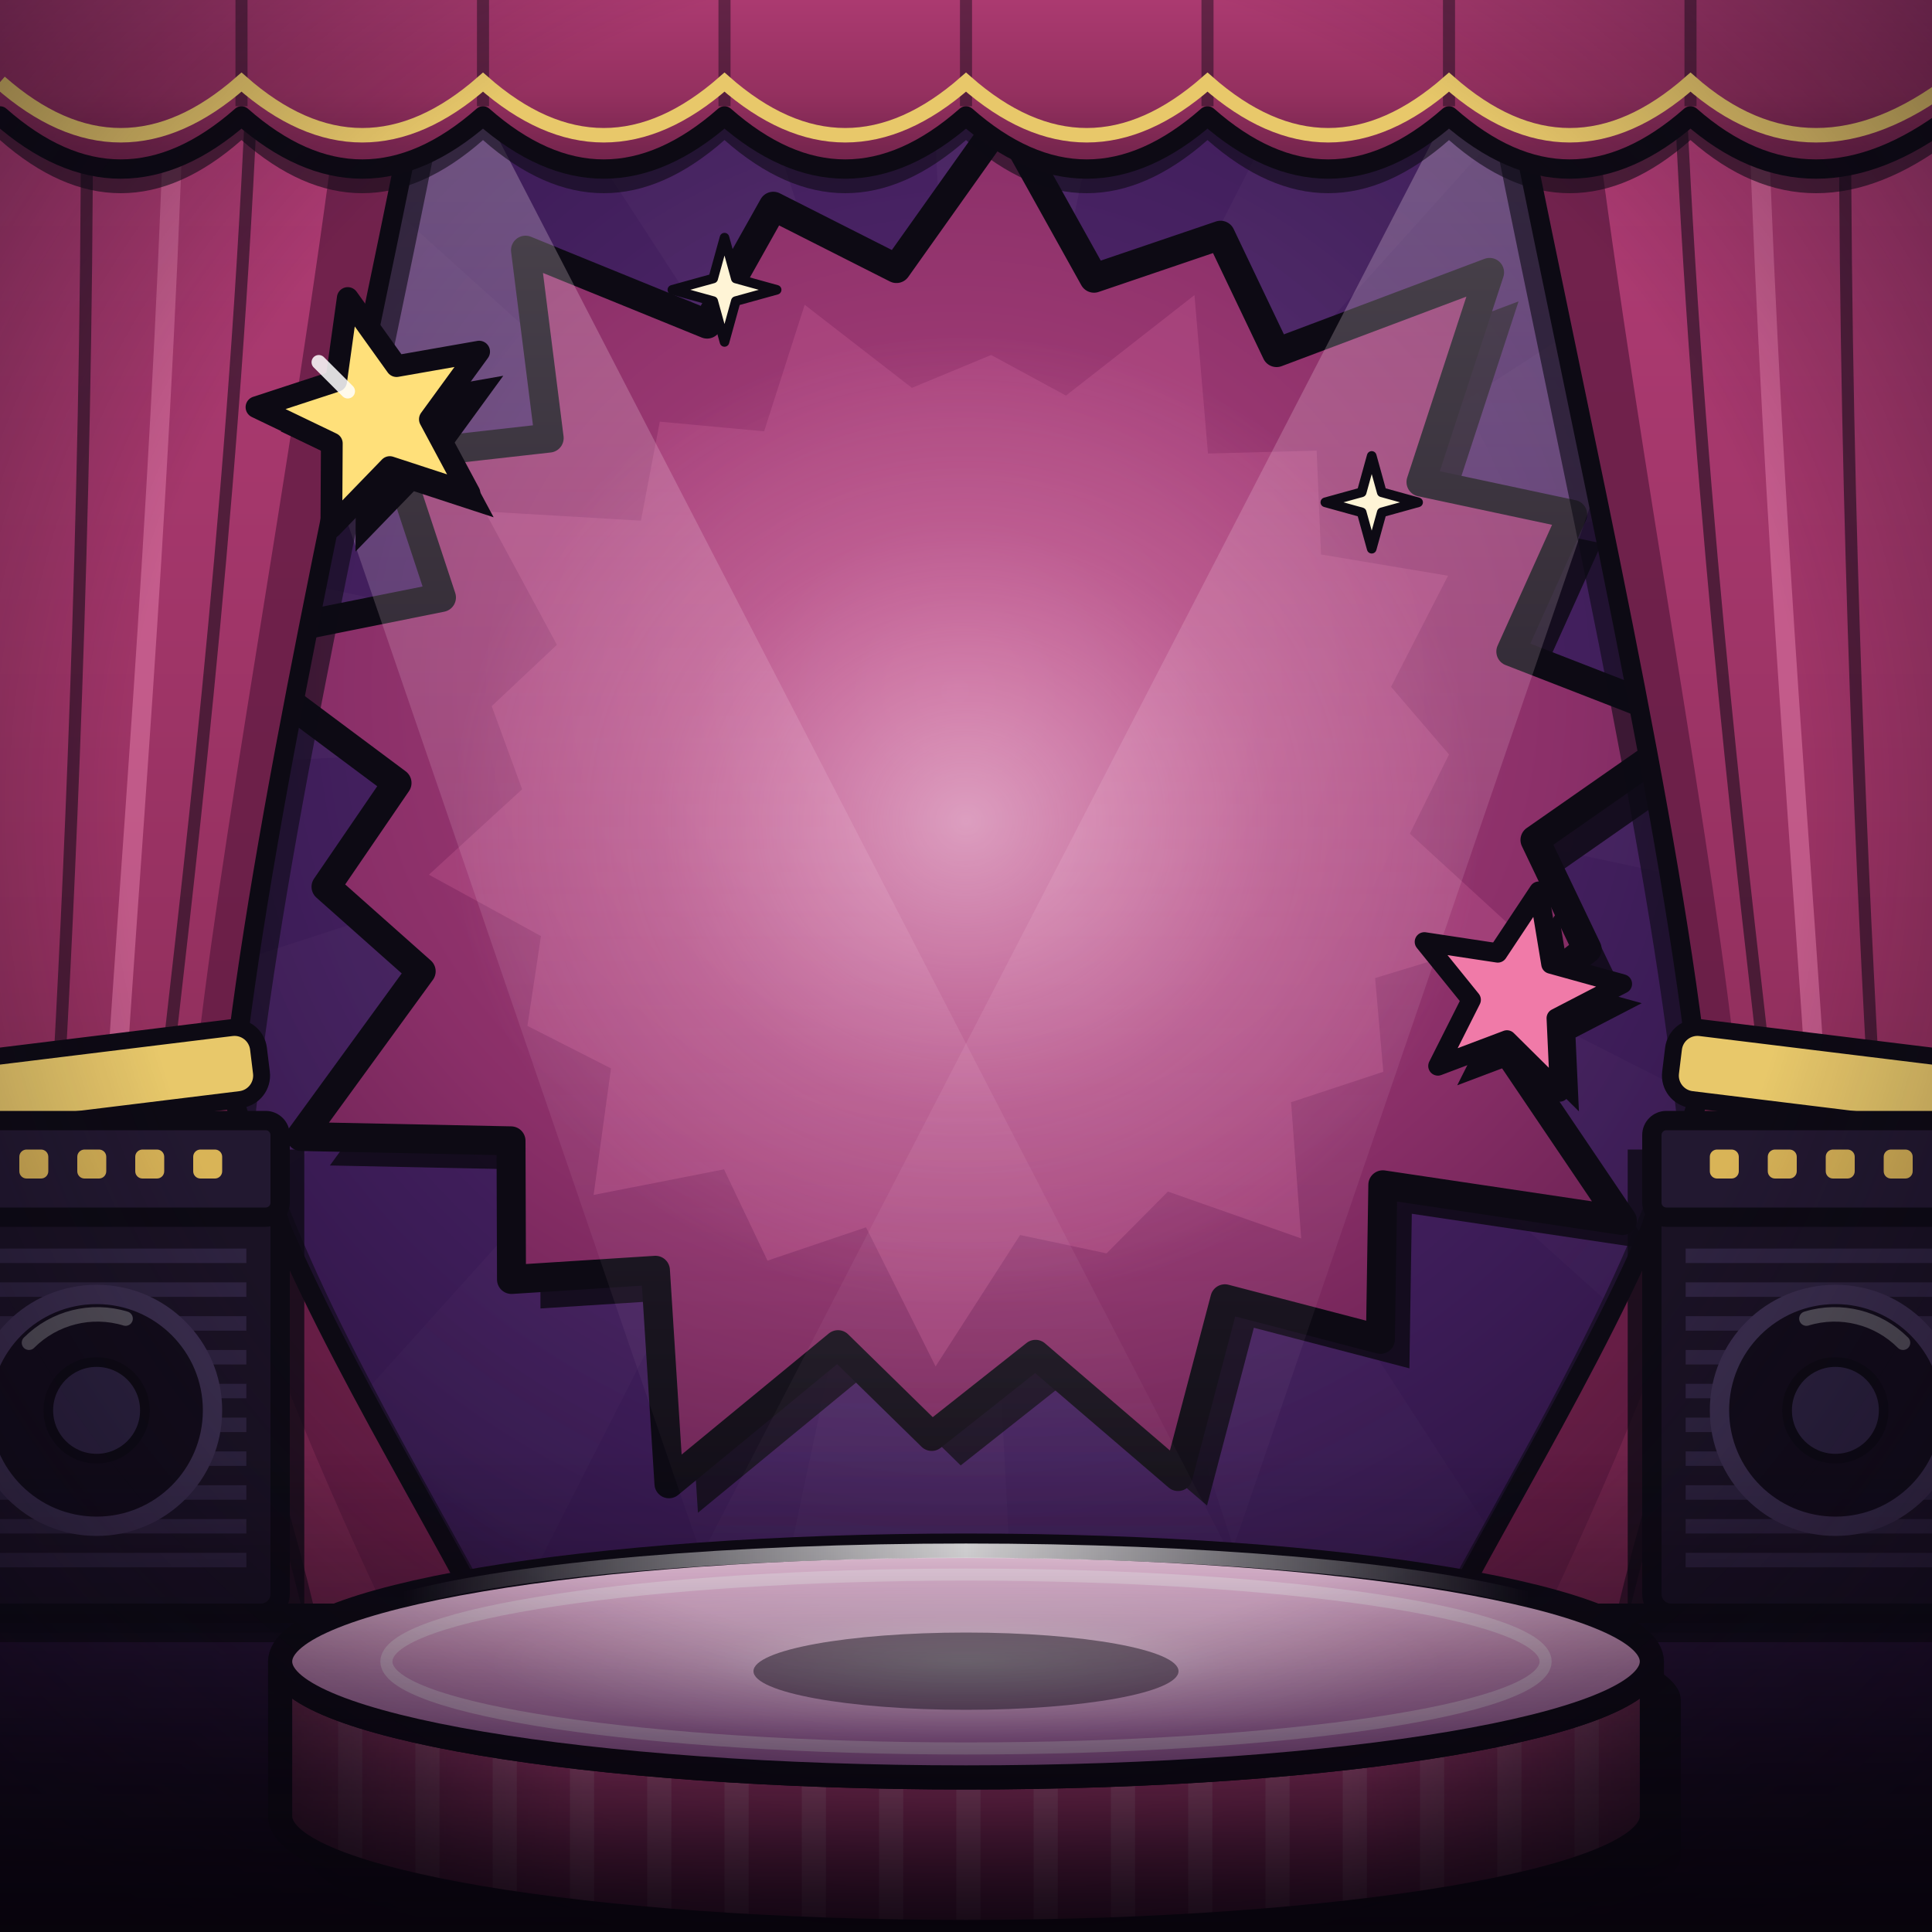
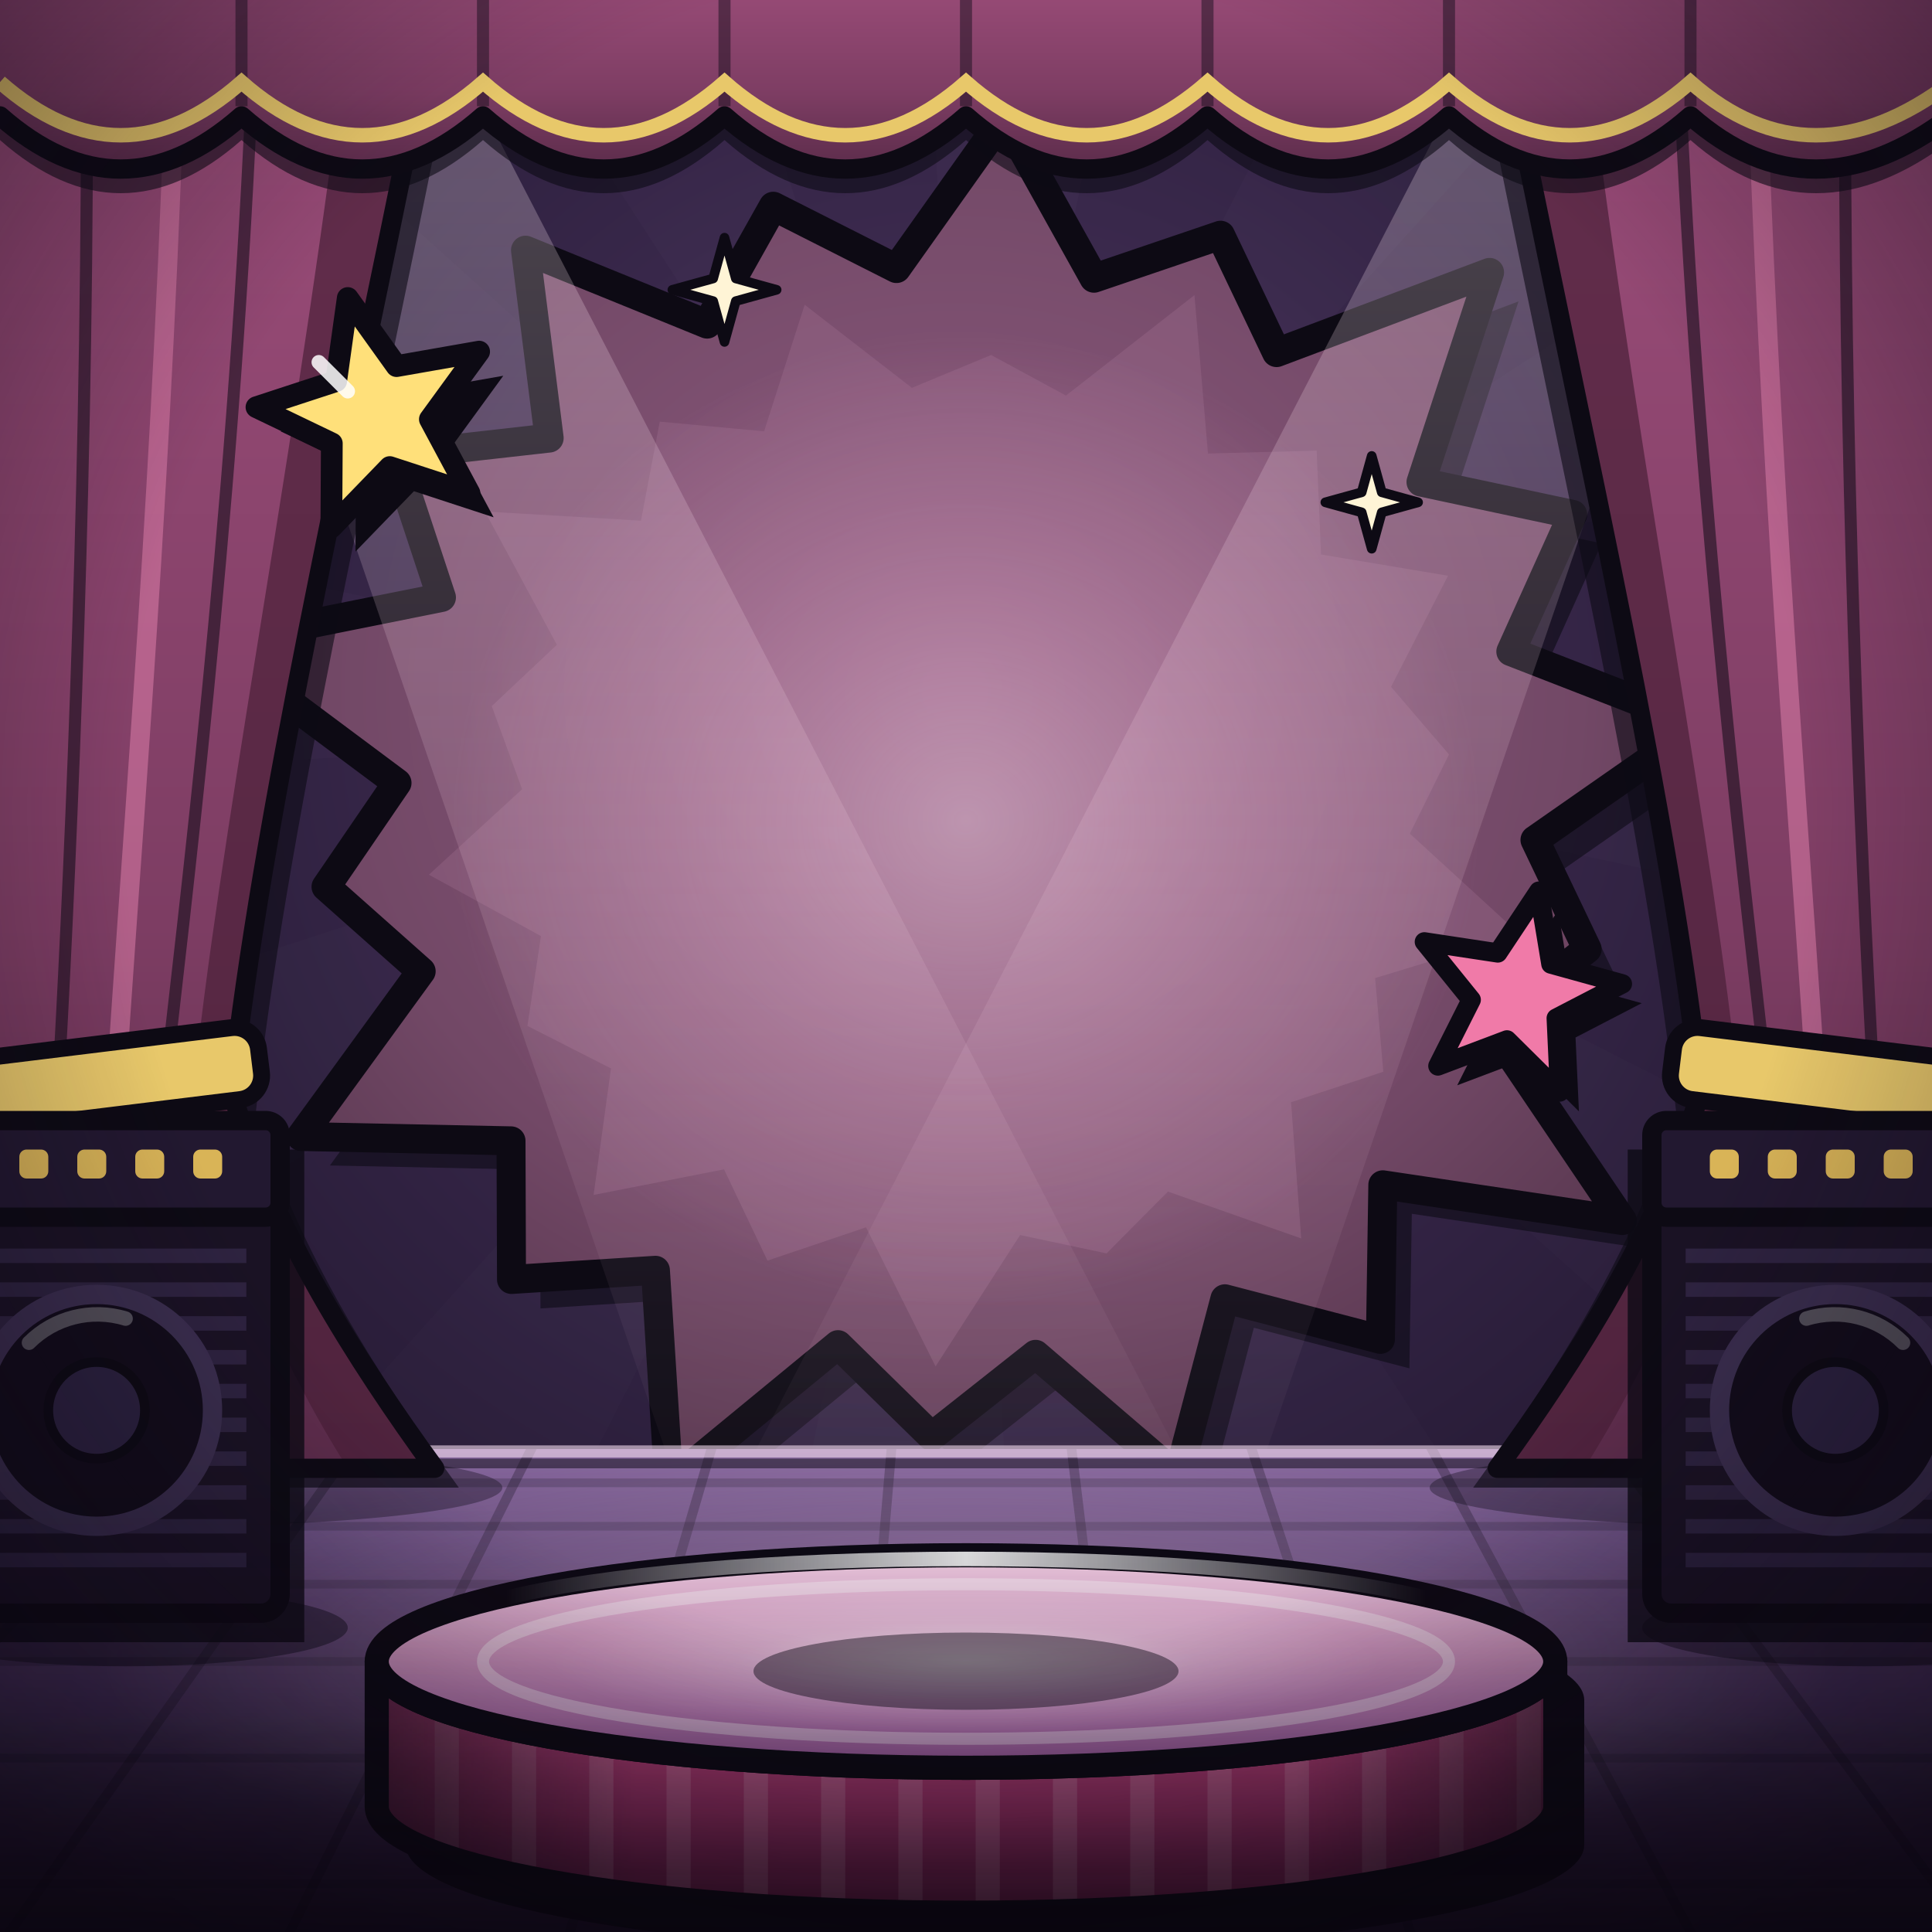
<svg xmlns="http://www.w3.org/2000/svg" viewBox="0 0 400 400" preserveAspectRatio="xMidYMid slice">
  <defs>
    <radialGradient id="bg" cx="50%" cy="36%" r="78%">
-       <stop offset="0" stop-color="#5b2c76" />
-       <stop offset=".5" stop-color="#3c1c57" />
-       <stop offset="1" stop-color="#170a24" />
+       <stop offset="0" stop-color="#4c3560" />
+       <stop offset=".5" stop-color="#2f2140" />
+       <stop offset="1" stop-color="#140d1c" />
    </radialGradient>
    <radialGradient id="fade" cx="50%" cy="37%" r="60%">
      <stop offset="0" stop-color="#fff" />
      <stop offset="1" stop-color="#fff" stop-opacity="0" />
    </radialGradient>
    <mask id="raym">
      <rect width="400" height="400" fill="url(#fade)" />
    </mask>
    <radialGradient id="burstG" cx="50%" cy="42%" r="60%">
-       <stop offset="0" stop-color="#b0457f" />
-       <stop offset=".7" stop-color="#8a2f68" />
-       <stop offset="1" stop-color="#6c2254" />
+       <stop offset="0" stop-color="#8e5c80" />
+       <stop offset=".7" stop-color="#724866" />
+       <stop offset="1" stop-color="#58374f" />
    </radialGradient>
    <radialGradient id="halo" cx="50%" cy="50%" r="50%">
-       <stop offset="0" stop-color="#ffe3f1" stop-opacity=".55" />
+       <stop offset="0" stop-color="#ffe3f1" stop-opacity=".4" />
      <stop offset=".6" stop-color="#ffc3e0" stop-opacity=".16" />
      <stop offset="1" stop-color="#ffc3e0" stop-opacity="0" />
    </radialGradient>
    <linearGradient id="beam" x1="0" y1="0" x2="0" y2="1">
      <stop offset="0" stop-color="#fff1f8" stop-opacity=".3" />
      <stop offset=".75" stop-color="#ffd6ea" stop-opacity=".07" />
      <stop offset="1" stop-color="#ffd6ea" stop-opacity="0" />
    </linearGradient>
    <linearGradient id="drape" x1="0" y1="0" x2="0" y2="1">
-       <stop offset="0" stop-color="#b03c74" />
-       <stop offset=".6" stop-color="#94305f" />
-       <stop offset="1" stop-color="#6e2249" />
+       <stop offset="0" stop-color="#9a4c78" />
+       <stop offset=".6" stop-color="#7d3d63" />
+       <stop offset="1" stop-color="#5c2c4b" />
    </linearGradient>
    <linearGradient id="floor" x1="0" y1="0" x2="0" y2="1">
-       <stop offset="0" stop-color="#2b153d" />
-       <stop offset="1" stop-color="#0c0612" />
-     </linearGradient>
+       <stop offset="0" stop-color="#8a6aa0" />
+       <stop offset=".3" stop-color="#5c4274" />
+       <stop offset="1" stop-color="#22152e" />
+     </linearGradient>
+     <radialGradient id="floorPool" cx="50%" cy="50%" r="50%">
+       <stop offset="0" stop-color="#ffe9f5" stop-opacity=".42" />
+       <stop offset=".6" stop-color="#ffd8ec" stop-opacity=".14" />
+       <stop offset="1" stop-color="#ffd8ec" stop-opacity="0" />
+     </radialGradient>
+     <clipPath id="floorClip">
+       <rect y="300" width="400" height="100" />
+     </clipPath>
    <linearGradient id="top" x1="0" y1="0" x2="0" y2="1">
      <stop offset="0" stop-color="#f6d3e8" />
      <stop offset=".45" stop-color="#d59ac4" />
      <stop offset="1" stop-color="#9c5aa0" />
    </linearGradient>
    <linearGradient id="rim" x1="0" y1="0" x2="0" y2="1">
      <stop offset="0" stop-color="#d4508c" />
      <stop offset=".6" stop-color="#a8366f" />
      <stop offset="1" stop-color="#6e1f4a" />
    </linearGradient>
    <radialGradient id="pool" cx="50%" cy="50%" r="50%">
      <stop offset="0" stop-color="#fff" stop-opacity=".7" />
      <stop offset=".55" stop-color="#fff" stop-opacity=".22" />
      <stop offset="1" stop-color="#fff" stop-opacity="0" />
    </radialGradient>
    <linearGradient id="gloss" x1="0" y1="0" x2="1" y2="0">
      <stop offset="0" stop-color="#fff" stop-opacity="0" />
      <stop offset=".5" stop-color="#fff" stop-opacity=".9" />
      <stop offset="1" stop-color="#fff" stop-opacity="0" />
    </linearGradient>
    <linearGradient id="rimShade" x1="0" y1="0" x2="1" y2="0">
      <stop offset="0" stop-color="#0d0a14" stop-opacity=".55" />
      <stop offset=".22" stop-color="#0d0a14" stop-opacity="0" />
      <stop offset=".78" stop-color="#0d0a14" stop-opacity="0" />
      <stop offset="1" stop-color="#0d0a14" stop-opacity=".55" />
    </linearGradient>
    <linearGradient id="bottom" x1="0" y1="1" x2="0" y2="0">
-       <stop offset="0" stop-color="#07030b" stop-opacity=".85" />
-       <stop offset=".45" stop-color="#07030b" stop-opacity=".3" />
+       <stop offset="0" stop-color="#07030b" stop-opacity=".62" />
+       <stop offset=".45" stop-color="#07030b" stop-opacity=".16" />
      <stop offset="1" stop-color="#07030b" stop-opacity="0" />
    </linearGradient>
    <radialGradient id="vig" cx="50%" cy="42%" r="72%">
      <stop offset=".6" stop-color="#0a0512" stop-opacity="0" />
      <stop offset="1" stop-color="#0a0512" stop-opacity=".6" />
    </radialGradient>
    <clipPath id="faceClip">
-       <path d="M58,344L58,376A142,24 0 0 0 342,376L342,344A142,24 0 0 1 58,344Z" />
+       <path d="M78,344L78,374A122,22 0 0 0 322,374L322,344A122,22 0 0 1 78,344Z" />
    </clipPath>
  </defs>
  <rect width="400" height="400" fill="url(#bg)" />
-   <g fill="#ffd9ee" fill-opacity=".06" mask="url(#raym)">
+   <g fill="#ffd9ee" fill-opacity=".035" mask="url(#raym)">
    <path d="M200,150L619.4,128L610.8,237.3Z" />
    <path d="M200,150L574.2,340.7L512.1,431Z" />
    <path d="M200,150L428.7,502.2L329.8,549.4Z" />
    <path d="M200,150L222,569.4L112.7,560.8Z" />
    <path d="M200,150L9.3,524.2L-81,462.1Z" />
    <path d="M200,150L-152.2,378.7L-199.4,279.8Z" />
    <path d="M200,150L-219.4,172L-210.8,62.7Z" />
    <path d="M200,150L-174.2,-40.7L-112.1,-131Z" />
    <path d="M200,150L-28.7,-202.2L70.2,-249.4Z" />
    <path d="M200,150L178,-269.4L287.3,-260.8Z" />
    <path d="M200,150L390.7,-224.2L481,-162.1Z" />
    <path d="M200,150L552.2,-78.7L599.4,20.2Z" />
  </g>
-   <path d="M213.9,30.2L232.5,63.6L258.7,54.7L270.3,79L314.4,62.4L300.2,105.8L331.6,112.5L318.8,140.9L357.9,156.1L323.8,179.9L334.6,202.5L314.6,218.3L341.9,258.7L292.3,251.3L291.8,283.3L259.6,274.9L249.9,311.7L220.4,286.4L198.9,303.4L179.5,284.4L144.5,313.2L141.7,269L111.9,270.9L111.8,242.2L68.3,241.3L93.2,207.1L73.5,189.6L88.2,168.1L49.6,139.3L97.4,129.7L87.7,100.3L119.7,96.7L114.8,57.8L152.4,73.1L166.1,48.7L191.6,61.6Z" fill="#0d0a14" fill-opacity=".85" />
+   <path d="M213.9,30.2L232.5,63.6L258.7,54.7L270.3,79L314.4,62.4L300.2,105.8L331.6,112.5L318.8,140.9L357.9,156.1L323.8,179.9L334.6,202.5L314.6,218.3L341.9,258.7L292.3,251.3L291.8,283.3L259.6,274.9L249.9,311.7L220.4,286.4L198.9,303.4L179.5,284.4L144.5,313.2L141.7,269L111.9,270.9L111.8,242.2L68.3,241.3L93.2,207.1L73.5,189.6L88.2,168.1L49.6,139.3L97.4,129.7L87.7,100.3L119.7,96.7L114.8,57.8L152.4,73.1L166.1,48.7L191.6,61.6Z" fill="#0d0a14" fill-opacity=".6" />
  <path d="M207.9,24.2L226.5,57.6L252.7,48.7L264.3,73L308.4,56.4L294.2,99.8L325.6,106.5L312.8,134.9L351.9,150.1L317.8,173.9L328.6,196.5L308.6,212.3L335.9,252.7L286.3,245.3L285.8,277.3L253.6,268.9L243.9,305.7L214.4,280.4L192.9,297.4L173.5,278.4L138.5,307.2L135.7,263L105.9,264.9L105.8,236.2L62.3,235.3L87.2,201.1L67.5,183.6L82.2,162.1L43.6,133.3L91.4,123.7L81.7,94.3L113.7,90.7L108.8,51.8L146.4,67.1L160.1,42.7L185.6,55.6Z" fill="url(#burstG)" stroke="#0d0a14" stroke-width="6" stroke-linejoin="round" />
-   <path d="M205.2,73.5L220.7,81.9L247.3,61.1L250.1,93.9L272.6,93.3L273.5,114.8L299.8,119.2L288,142.2L300,156.2L291.9,172.6L314.6,193.4L284.7,202.5L286.4,221.9L267.3,228.2L269.4,256.4L241.8,246.7L229.1,259.5L211.2,255.7L193.7,282.9L179.3,254.1L158.9,261L149.9,242.1L122.9,247.4L126.5,221.2L109.2,212.4L112,193.8L88.8,181.1L108.1,163.4L101.8,146.2L115.3,133.5L100.4,105.9L132.7,107.8L136.6,87.3L158.2,89.3L166.6,63.1L188.8,80.3Z" fill="#c35a92" fill-opacity=".38" />
+   <path d="M205.2,73.5L220.7,81.9L247.3,61.1L250.1,93.9L272.6,93.3L273.5,114.8L299.8,119.2L288,142.2L300,156.2L291.9,172.6L314.6,193.4L284.7,202.5L286.4,221.9L267.3,228.2L269.4,256.4L241.8,246.7L229.1,259.5L211.2,255.7L193.7,282.9L179.3,254.1L158.9,261L149.9,242.1L122.9,247.4L126.5,221.2L109.2,212.4L112,193.8L88.8,181.1L108.1,163.4L101.8,146.2L115.3,133.5L100.4,105.9L132.7,107.8L136.6,87.3L158.2,89.3L166.6,63.1L188.8,80.3Z" fill="#a87896" fill-opacity=".28" />
  <ellipse cx="200" cy="170" rx="106" ry="100" fill="url(#halo)" />
  <path d="M28,-20L78,-20L262,336L150,336Z" fill="url(#beam)" />
  <path d="M322,-20L372,-20L250,336L138,336Z" fill="url(#beam)" />
-   <rect y="330" width="400" height="70" fill="url(#floor)" />
-   <path d="M0,330H400" stroke="#ffd4ea" stroke-opacity=".35" stroke-width="2" />
+   <rect y="300" width="400" height="100" fill="url(#floor)" />
+   <g clip-path="url(#floorClip)" fill="none" stroke="#0d0a14" stroke-linecap="round">
+     <path d="M200,120L-520,400" stroke-opacity=".28" stroke-width="2" />
+     <path d="M200,120L-462,400" stroke-opacity=".28" stroke-width="2" />
+     <path d="M200,120L-404,400" stroke-opacity=".28" stroke-width="2" />
+     <path d="M200,120L-346,400" stroke-opacity=".28" stroke-width="2" />
+     <path d="M200,120L-288,400" stroke-opacity=".28" stroke-width="2" />
+     <path d="M200,120L-230,400" stroke-opacity=".28" stroke-width="2" />
+     <path d="M200,120L-172,400" stroke-opacity=".28" stroke-width="2" />
+     <path d="M200,120L-114,400" stroke-opacity=".28" stroke-width="2" />
+     <path d="M200,120L-56,400" stroke-opacity=".28" stroke-width="2" />
+     <path d="M200,120L2,400" stroke-opacity=".28" stroke-width="2" />
+     <path d="M200,120L60,400" stroke-opacity=".28" stroke-width="2" />
+     <path d="M200,120L118,400" stroke-opacity=".28" stroke-width="2" />
+     <path d="M200,120L176,400" stroke-opacity=".28" stroke-width="2" />
+     <path d="M200,120L234,400" stroke-opacity=".28" stroke-width="2" />
+     <path d="M200,120L292,400" stroke-opacity=".28" stroke-width="2" />
+     <path d="M200,120L350,400" stroke-opacity=".28" stroke-width="2" />
+     <path d="M200,120L408,400" stroke-opacity=".28" stroke-width="2" />
+     <path d="M200,120L466,400" stroke-opacity=".28" stroke-width="2" />
+     <path d="M200,120L524,400" stroke-opacity=".28" stroke-width="2" />
+     <path d="M200,120L582,400" stroke-opacity=".28" stroke-width="2" />
+     <path d="M200,120L640,400" stroke-opacity=".28" stroke-width="2" />
+     <path d="M200,120L698,400" stroke-opacity=".28" stroke-width="2" />
+     <path d="M200,120L756,400" stroke-opacity=".28" stroke-width="2" />
+     <path d="M200,120L814,400" stroke-opacity=".28" stroke-width="2" />
+     <path d="M200,120L872,400" stroke-opacity=".28" stroke-width="2" />
+     <path d="M0,307H400" stroke-opacity=".2" stroke-width="1.8" />
+     <path d="M0,316H400" stroke-opacity=".2" stroke-width="1.8" />
+     <path d="M0,328H400" stroke-opacity=".2" stroke-width="1.8" />
+     <path d="M0,344H400" stroke-opacity=".2" stroke-width="1.8" />
+     <path d="M0,364H400" stroke-opacity=".2" stroke-width="1.8" />
+     <path d="M0,390H400" stroke-opacity=".2" stroke-width="1.8" />
+   </g>
+   <ellipse cx="200" cy="344" rx="178" ry="46" fill="url(#floorPool)" />
+   <path d="M0,300.5H400" stroke="#f3dcef" stroke-opacity=".6" stroke-width="2.5" />
+   <path d="M0,303H400" stroke="#0d0a14" stroke-opacity=".5" stroke-width="2" />
+   <ellipse cx="34" cy="308" rx="70" ry="8" fill="#0d0a14" fill-opacity=".35" />
+   <ellipse cx="366" cy="308" rx="70" ry="8" fill="#0d0a14" fill-opacity=".35" />
  <g>
-     <path d="M-8,22L86,22C72,92 54,170 48,226C58,262 82,300 100,334L-8,334Z" transform="translate(5 4)" fill="#0d0a14" fill-opacity=".6" />
-     <path d="M-8,22L86,22C72,92 54,170 48,226C58,262 82,300 100,334L-8,334Z" fill="url(#drape)" />
-     <path d="M86,22C72,92 54,170 48,226C58,262 82,300 100,334L80,334C64,300 48,262 40,226C45,176 60,100 70,22Z" fill="#5e1a40" fill-opacity=".75" />
+     <path d="M-8,22L86,22C72,92 54,170 48,226C56,254 74,282 90,304L-8,304Z" transform="translate(5 4)" fill="#0d0a14" fill-opacity=".6" />
+     <path d="M-8,22L86,22C72,92 54,170 48,226C56,254 74,282 90,304L-8,304Z" fill="url(#drape)" />
+     <path d="M86,22C72,92 54,170 48,226C56,254 74,282 90,304L72,304C58,282 46,254 40,226C45,176 60,100 70,22Z" fill="#4a2038" fill-opacity=".7" />
    <path d="M36,22C33,110 26,190 24,226" fill="none" stroke="#f08ab6" stroke-opacity=".45" stroke-width="4" stroke-linecap="round" />
    <g fill="none" stroke="#0d0a14" stroke-opacity=".55" stroke-width="2.5" stroke-linecap="round">
-       <path d="M18,22C18,110 14,190 12,226C16,262 24,300 26,334" />
-       <path d="M52,22C48,110 38,190 34,226C42,262 56,300 64,334" />
-     </g>
-     <path d="M-8,22L86,22C72,92 54,170 48,226C58,262 82,300 100,334L-8,334Z" fill="none" stroke="#0d0a14" stroke-width="4" stroke-linejoin="round" />
+       <path d="M18,22C18,110 14,190 12,226C15,254 22,282 24,304" />
+       <path d="M52,22C48,110 38,190 34,226C40,254 50,282 58,304" />
+     </g>
+     <path d="M-8,22L86,22C72,92 54,170 48,226C56,254 74,282 90,304L-8,304Z" fill="none" stroke="#0d0a14" stroke-width="4" stroke-linejoin="round" />
    <rect x="-10" y="216" width="64" height="15" rx="5" transform="rotate(-7 22 223)" fill="#e8c86a" stroke="#0d0a14" stroke-width="3.5" />
  </g>
  <g transform="translate(400 0) scale(-1 1)">
-     <path d="M-8,22L86,22C72,92 54,170 48,226C58,262 82,300 100,334L-8,334Z" transform="translate(5 4)" fill="#0d0a14" fill-opacity=".6" />
-     <path d="M-8,22L86,22C72,92 54,170 48,226C58,262 82,300 100,334L-8,334Z" fill="url(#drape)" />
-     <path d="M86,22C72,92 54,170 48,226C58,262 82,300 100,334L80,334C64,300 48,262 40,226C45,176 60,100 70,22Z" fill="#5e1a40" fill-opacity=".75" />
+     <path d="M-8,22L86,22C72,92 54,170 48,226C56,254 74,282 90,304L-8,304Z" transform="translate(5 4)" fill="#0d0a14" fill-opacity=".6" />
+     <path d="M-8,22L86,22C72,92 54,170 48,226C56,254 74,282 90,304L-8,304Z" fill="url(#drape)" />
+     <path d="M86,22C72,92 54,170 48,226C56,254 74,282 90,304L72,304C58,282 46,254 40,226C45,176 60,100 70,22Z" fill="#4a2038" fill-opacity=".7" />
    <path d="M36,22C33,110 26,190 24,226" fill="none" stroke="#f08ab6" stroke-opacity=".45" stroke-width="4" stroke-linecap="round" />
    <g fill="none" stroke="#0d0a14" stroke-opacity=".55" stroke-width="2.5" stroke-linecap="round">
-       <path d="M18,22C18,110 14,190 12,226C16,262 24,300 26,334" />
-       <path d="M52,22C48,110 38,190 34,226C42,262 56,300 64,334" />
-     </g>
-     <path d="M-8,22L86,22C72,92 54,170 48,226C58,262 82,300 100,334L-8,334Z" fill="none" stroke="#0d0a14" stroke-width="4" stroke-linejoin="round" />
+       <path d="M18,22C18,110 14,190 12,226C15,254 22,282 24,304" />
+       <path d="M52,22C48,110 38,190 34,226C40,254 50,282 58,304" />
+     </g>
+     <path d="M-8,22L86,22C72,92 54,170 48,226C56,254 74,282 90,304L-8,304Z" fill="none" stroke="#0d0a14" stroke-width="4" stroke-linejoin="round" />
    <rect x="-10" y="216" width="64" height="15" rx="5" transform="rotate(-7 22 223)" fill="#e8c86a" stroke="#0d0a14" stroke-width="3.5" />
  </g>
+   <ellipse cx="26" cy="337" rx="46" ry="8" fill="#0d0a14" fill-opacity=".45" />
  <g transform="">
    <rect x="-13" y="238" width="76" height="102" fill="#0d0a14" fill-opacity=".8" />
    <rect x="-18" y="250" width="76" height="84" rx="4" fill="#1a1224" stroke="#0d0a14" stroke-width="4" />
    <g stroke="#2e2340" stroke-width="3">
      <path d="M-11,260H51" />
      <path d="M-11,267H51" />
      <path d="M-11,274H51" />
      <path d="M-11,281H51" />
      <path d="M-11,288H51" />
      <path d="M-11,295H51" />
      <path d="M-11,302H51" />
      <path d="M-11,309H51" />
      <path d="M-11,316H51" />
      <path d="M-11,323H51" />
    </g>
    <ellipse cx="20" cy="292" rx="24" ry="24" fill="#120c1a" stroke="#3b2e4f" stroke-width="4" />
    <ellipse cx="20" cy="292" rx="10" ry="10" fill="#2c2240" stroke="#0d0a14" stroke-width="2" />
    <path d="M6,278A20,20 0 0 1 26,273" fill="none" stroke="#fff" stroke-opacity=".28" stroke-width="3" stroke-linecap="round" />
    <rect x="-18" y="232" width="76" height="20" rx="3" fill="#221830" stroke="#0d0a14" stroke-width="4" />
    <rect x="-8" y="238" width="6" height="6" rx="1.5" fill="#d9b457" />
    <rect x="4" y="238" width="6" height="6" rx="1.5" fill="#d9b457" />
    <rect x="16" y="238" width="6" height="6" rx="1.5" fill="#d9b457" />
    <rect x="28" y="238" width="6" height="6" rx="1.5" fill="#d9b457" />
    <rect x="40" y="238" width="6" height="6" rx="1.5" fill="#d9b457" />
  </g>
+   <ellipse cx="386" cy="337" rx="46" ry="8" fill="#0d0a14" fill-opacity=".45" />
  <g transform="translate(760 0) scale(-1 1)">
    <rect x="347" y="238" width="76" height="102" fill="#0d0a14" fill-opacity=".8" />
    <rect x="342" y="250" width="76" height="84" rx="4" fill="#1a1224" stroke="#0d0a14" stroke-width="4" />
    <g stroke="#2e2340" stroke-width="3">
      <path d="M349,260H411" />
      <path d="M349,267H411" />
      <path d="M349,274H411" />
      <path d="M349,281H411" />
      <path d="M349,288H411" />
      <path d="M349,295H411" />
      <path d="M349,302H411" />
      <path d="M349,309H411" />
      <path d="M349,316H411" />
      <path d="M349,323H411" />
    </g>
    <ellipse cx="380" cy="292" rx="24" ry="24" fill="#120c1a" stroke="#3b2e4f" stroke-width="4" />
    <ellipse cx="380" cy="292" rx="10" ry="10" fill="#2c2240" stroke="#0d0a14" stroke-width="2" />
    <path d="M366,278A20,20 0 0 1 386,273" fill="none" stroke="#fff" stroke-opacity=".28" stroke-width="3" stroke-linecap="round" />
    <rect x="342" y="232" width="76" height="20" rx="3" fill="#221830" stroke="#0d0a14" stroke-width="4" />
    <rect x="352" y="238" width="6" height="6" rx="1.5" fill="#d9b457" />
    <rect x="364" y="238" width="6" height="6" rx="1.5" fill="#d9b457" />
    <rect x="376" y="238" width="6" height="6" rx="1.5" fill="#d9b457" />
    <rect x="388" y="238" width="6" height="6" rx="1.5" fill="#d9b457" />
    <rect x="400" y="238" width="6" height="6" rx="1.5" fill="#d9b457" />
  </g>
-   <path d="M58,344A142,24 0 0 1 342,344L342,376A142,24 0 0 1 58,376Z" transform="translate(6 8)" fill="#0d0a14" />
-   <path d="M58,344L58,376A142,24 0 0 0 342,376L342,344A142,24 0 0 1 58,344Z" fill="url(#rim)" />
+   <path d="M78,344A122,22 0 0 1 322,344L322,374A122,22 0 0 1 78,374Z" transform="translate(6 8)" fill="#0d0a14" />
+   <path d="M78,344L78,374A122,22 0 0 0 322,374L322,344A122,22 0 0 1 78,344Z" fill="url(#rim)" />
  <g clip-path="url(#faceClip)" fill="#ffe3f1" fill-opacity=".2">
-     <rect x="70" y="314" width="5" height="96" />
-     <rect x="86" y="314" width="5" height="96" />
-     <rect x="102" y="314" width="5" height="96" />
-     <rect x="118" y="314" width="5" height="96" />
-     <rect x="134" y="314" width="5" height="96" />
-     <rect x="150" y="314" width="5" height="96" />
-     <rect x="166" y="314" width="5" height="96" />
-     <rect x="182" y="314" width="5" height="96" />
-     <rect x="198" y="314" width="5" height="96" />
-     <rect x="214" y="314" width="5" height="96" />
-     <rect x="230" y="314" width="5" height="96" />
-     <rect x="246" y="314" width="5" height="96" />
-     <rect x="262" y="314" width="5" height="96" />
-     <rect x="278" y="314" width="5" height="96" />
-     <rect x="294" y="314" width="5" height="96" />
-     <rect x="310" y="314" width="5" height="96" />
-     <rect x="326" y="314" width="5" height="96" />
-   </g>
-   <path d="M58,344L58,376A142,24 0 0 0 342,376L342,344A142,24 0 0 1 58,344Z" fill="url(#rimShade)" />
-   <path d="M58,344L58,376A142,24 0 0 0 342,376L342,344A142,24 0 0 1 58,344Z" fill="none" stroke="#0d0a14" stroke-width="5" stroke-linejoin="round" />
-   <ellipse cx="200" cy="344" rx="142" ry="24" fill="url(#top)" stroke="#0d0a14" stroke-width="5" />
-   <ellipse cx="200" cy="344" rx="120" ry="18" fill="none" stroke="#fff" stroke-opacity=".38" stroke-width="2.5" />
-   <ellipse cx="200" cy="344" rx="98" ry="17" fill="url(#pool)" />
-   <path d="M84,331A132,19 0 0 1 316,331" fill="none" stroke="url(#gloss)" stroke-width="3" stroke-linecap="round" />
+     <rect x="90" y="314" width="5" height="94" />
+     <rect x="106" y="314" width="5" height="94" />
+     <rect x="122" y="314" width="5" height="94" />
+     <rect x="138" y="314" width="5" height="94" />
+     <rect x="154" y="314" width="5" height="94" />
+     <rect x="170" y="314" width="5" height="94" />
+     <rect x="186" y="314" width="5" height="94" />
+     <rect x="202" y="314" width="5" height="94" />
+     <rect x="218" y="314" width="5" height="94" />
+     <rect x="234" y="314" width="5" height="94" />
+     <rect x="250" y="314" width="5" height="94" />
+     <rect x="266" y="314" width="5" height="94" />
+     <rect x="282" y="314" width="5" height="94" />
+     <rect x="298" y="314" width="5" height="94" />
+     <rect x="314" y="314" width="5" height="94" />
+   </g>
+   <path d="M78,344L78,374A122,22 0 0 0 322,374L322,344A122,22 0 0 1 78,344Z" fill="url(#rimShade)" />
+   <path d="M78,344L78,374A122,22 0 0 0 322,374L322,344A122,22 0 0 1 78,344Z" fill="none" stroke="#0d0a14" stroke-width="5" stroke-linejoin="round" />
+   <ellipse cx="200" cy="344" rx="122" ry="22" fill="url(#top)" stroke="#0d0a14" stroke-width="5" />
+   <ellipse cx="200" cy="344" rx="100" ry="16" fill="none" stroke="#fff" stroke-opacity=".38" stroke-width="2.5" />
+   <ellipse cx="200" cy="344" rx="86" ry="15" fill="url(#pool)" />
+   <path d="M104,331A112,17 0 0 1 296,331" fill="none" stroke="url(#gloss)" stroke-width="3" stroke-linecap="round" />
  <ellipse cx="200" cy="346" rx="44" ry="8" fill="#0d0a14" fill-opacity=".45" />
  <path d="M72,61.7L82.1,75.8L99.2,72.8L89,86.8L97.2,102.1L80.7,96.7L68.6,109.2L68.7,91.8L53.1,84.3L69.6,78.9Z" transform="translate(5 5)" fill="#0d0a14" />
  <path d="M72,61.7L82.1,75.8L99.2,72.8L89,86.8L97.2,102.1L80.7,96.7L68.6,109.2L68.7,91.8L53.1,84.3L69.6,78.9Z" fill="#ffe07a" stroke="#0d0a14" stroke-width="4.5" stroke-linejoin="round" />
  <path d="M66,75L72,81" stroke="#fff" stroke-width="3" stroke-linecap="round" stroke-opacity=".85" />
  <path d="M318.6,184.5L321.1,199.6L335.9,203.7L322.2,210.8L322.9,226.1L312,215.3L297.7,220.7L304.6,207L294.9,195L310.1,197.3Z" transform="translate(4 4)" fill="#0d0a14" />
  <path d="M318.6,184.5L321.1,199.6L335.9,203.7L322.2,210.8L322.9,226.1L312,215.3L297.7,220.7L304.6,207L294.9,195L310.1,197.3Z" fill="#f07aa8" stroke="#0d0a14" stroke-width="4" stroke-linejoin="round" />
  <path transform="translate(150 60) scale(0.9)" d="M0,-12L2.6,-2.6L12,0L2.6,2.6L0,12L-2.6,2.6L-12,0L-2.6,-2.6Z" fill="#fff4d6" stroke="#0d0a14" stroke-width="2.2" stroke-linejoin="round" />
  <path transform="translate(284 104) scale(0.8)" d="M0,-12L2.6,-2.6L12,0L2.6,2.6L0,12L-2.6,2.6L-12,0L-2.6,-2.6Z" fill="#fff4d6" stroke="#0d0a14" stroke-width="2.5" stroke-linejoin="round" />
  <path d="M-4,-4H404V24Q375,46 350,24Q325,46 300,24Q275,46 250,24Q225,46 200,24Q175,46 150,24Q125,46 100,24Q75,46 50,24Q25,46 0,24L-4,24Z" transform="translate(0 5)" fill="#0d0a14" fill-opacity=".6" />
  <path d="M-4,-4H404V24Q375,46 350,24Q325,46 300,24Q275,46 250,24Q225,46 200,24Q175,46 150,24Q125,46 100,24Q75,46 50,24Q25,46 0,24L-4,24Z" fill="url(#drape)" />
  <g fill="none" stroke="#0d0a14" stroke-opacity=".45" stroke-width="2.5">
    <path d="M350,0V22" />
    <path d="M300,0V22" />
    <path d="M250,0V22" />
    <path d="M200,0V22" />
    <path d="M150,0V22" />
    <path d="M100,0V22" />
    <path d="M50,0V22" />
  </g>
  <path d="M404,17Q375,39 350,17Q325,39 300,17Q275,39 250,17Q225,39 200,17Q175,39 150,17Q125,39 100,17Q75,39 50,17Q25,39 0,17" fill="none" stroke="#e8c86a" stroke-width="3" />
  <path d="M-4,-4H404V24Q375,46 350,24Q325,46 300,24Q275,46 250,24Q225,46 200,24Q175,46 150,24Q125,46 100,24Q75,46 50,24Q25,46 0,24L-4,24Z" fill="none" stroke="#0d0a14" stroke-width="4" stroke-linejoin="round" />
  <rect width="400" height="400" fill="url(#vig)" />
  <rect y="300" width="400" height="100" fill="url(#bottom)" />
</svg>
